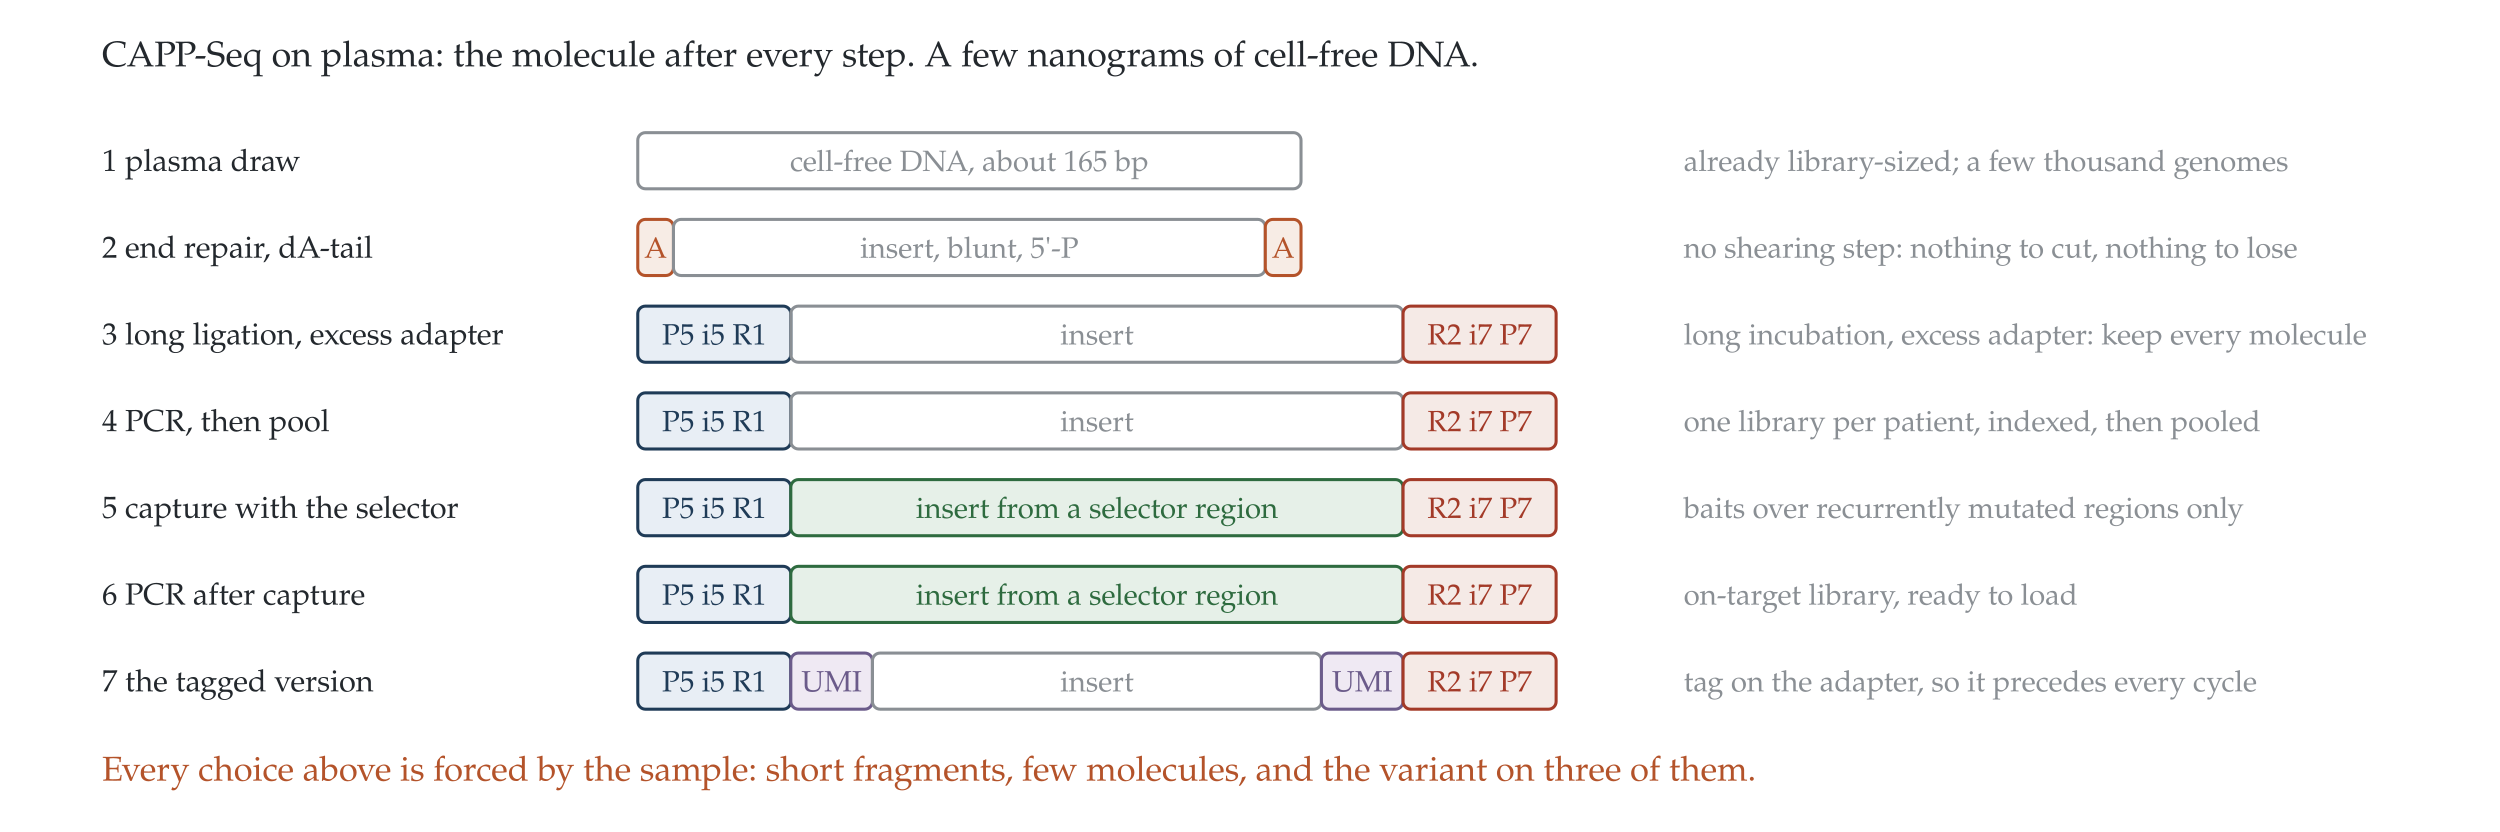
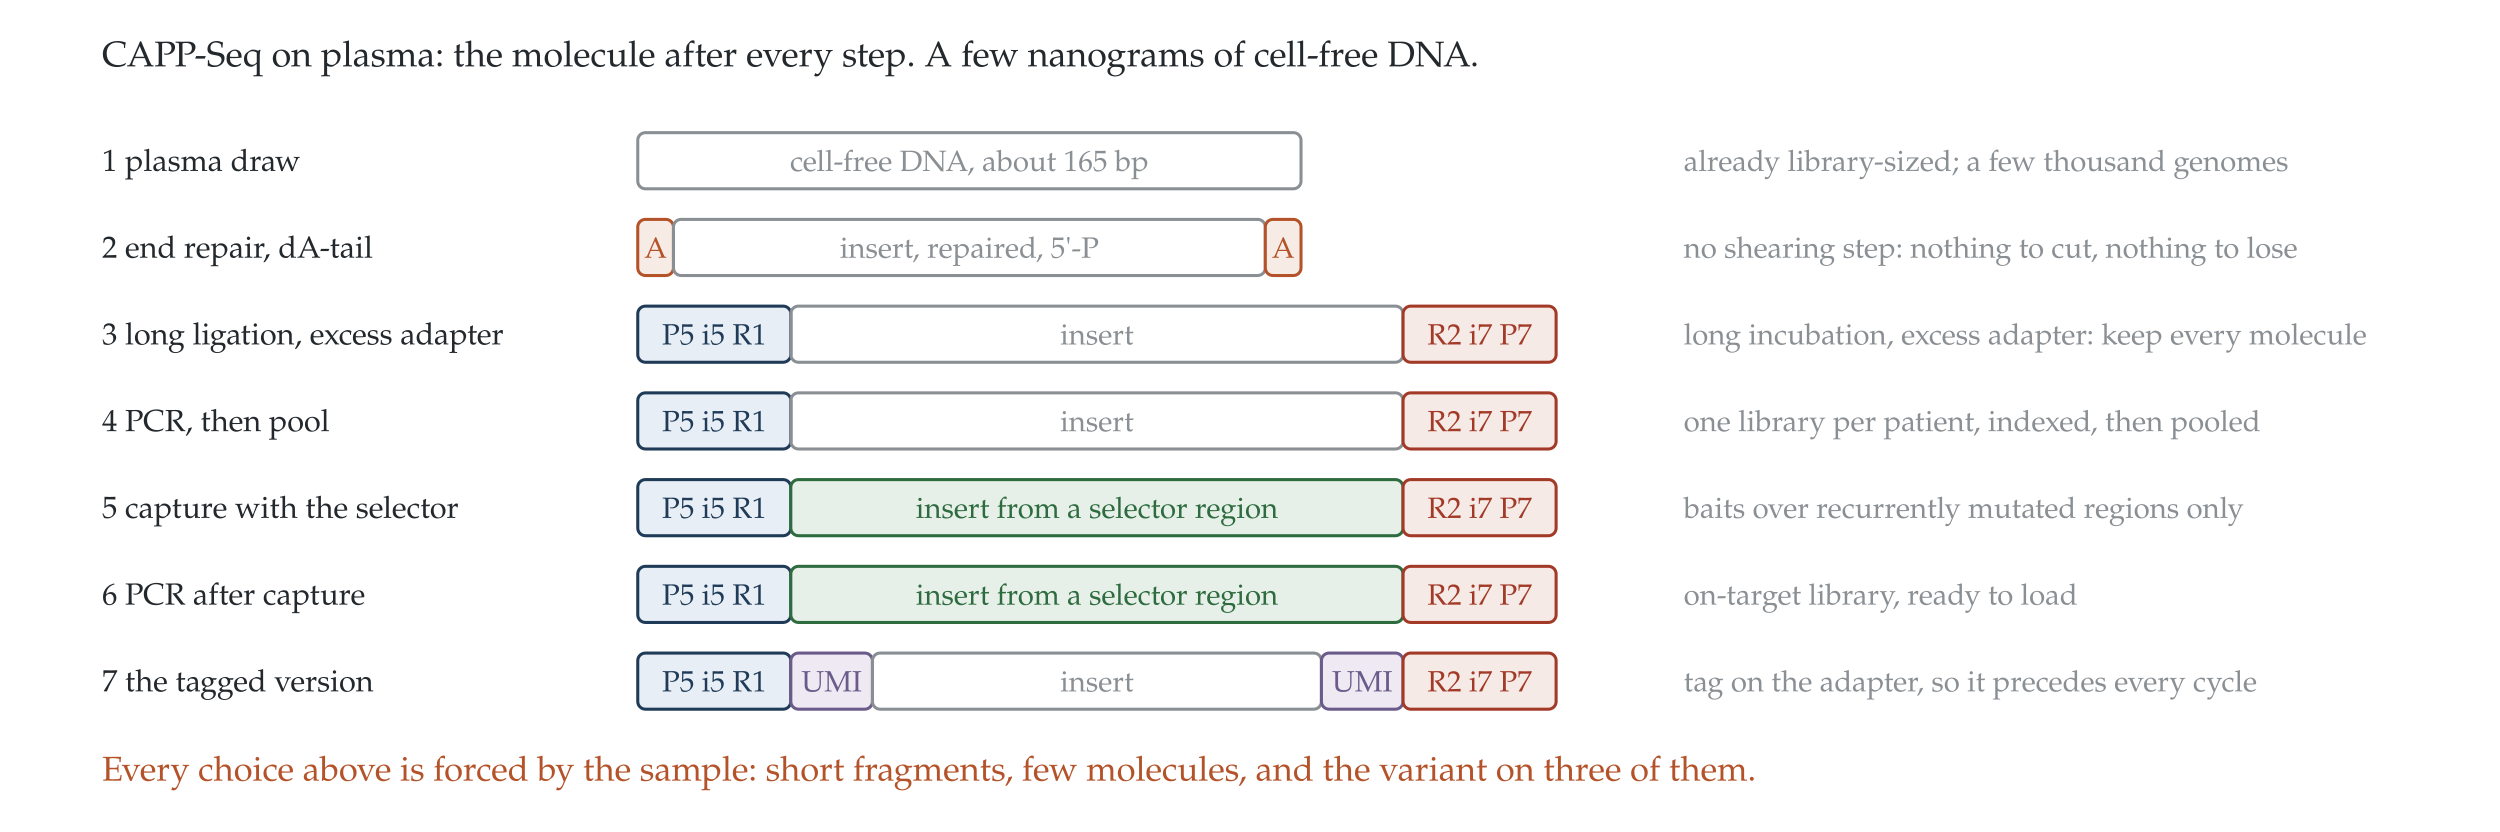
<svg xmlns="http://www.w3.org/2000/svg" viewBox="0 0 980 326" width="980" height="326" font-family="&quot;Palatino Linotype&quot;, &quot;Book Antiqua&quot;, Palatino, FreeSerif, serif" fill="#23282d">
  <rect width="980" height="326" fill="none" />
  <text x="40" y="26" font-size="14" fill="#23282d">CAPP-Seq on plasma: the molecule after every step. A few nanograms of cell-free DNA.</text>
  <text x="40" y="67" font-size="12" fill="#23282d">1  plasma draw</text>
  <rect x="250" y="52" width="260" height="22" rx="3" fill="none" stroke="#8a8f94" stroke-width="1.2" />
  <text x="380.0" y="67.025" font-size="11.5" text-anchor="middle" fill="#8a8f94">cell-free DNA, about 165 bp</text>
  <text x="660" y="67" font-size="11.5" fill="#8a8f94">already library-sized; a few thousand genomes</text>
  <text x="40" y="101" font-size="12" fill="#23282d">2  end repair, dA-tail</text>
  <rect x="250" y="86" width="14" height="22" rx="3" fill="#f7ece5" stroke="#b4532a" stroke-width="1.2" />
  <text x="257.0" y="101.025" font-size="11.5" text-anchor="middle" fill="#b4532a">A</text>
  <rect x="264" y="86" width="232" height="22" rx="3" fill="none" stroke="#8a8f94" stroke-width="1.2" />
-   <text x="380.0" y="101.025" font-size="11.5" text-anchor="middle" fill="#8a8f94">insert, blunt, 5'-P</text>
+   <text x="380.0" y="101.025" font-size="11.5" text-anchor="middle" fill="#8a8f94">insert, repaired, 5'-P</text>
  <rect x="496" y="86" width="14" height="22" rx="3" fill="#f7ece5" stroke="#b4532a" stroke-width="1.2" />
  <text x="503.0" y="101.025" font-size="11.5" text-anchor="middle" fill="#b4532a">A</text>
  <text x="660" y="101" font-size="11.5" fill="#8a8f94">no shearing step: nothing to cut, nothing to lose</text>
  <text x="40" y="135" font-size="12" fill="#23282d">3  long ligation, excess adapter</text>
  <rect x="250" y="120" width="60" height="22" rx="3" fill="#e8eef5" stroke="#1f3b57" stroke-width="1.2" />
  <text x="280.0" y="135.025" font-size="11.5" text-anchor="middle" fill="#1f3b57">P5 i5 R1</text>
  <rect x="310" y="120" width="240" height="22" rx="3" fill="none" stroke="#8a8f94" stroke-width="1.2" />
  <text x="430.0" y="135.025" font-size="11.5" text-anchor="middle" fill="#8a8f94">insert</text>
  <rect x="550" y="120" width="60" height="22" rx="3" fill="#f5eae6" stroke="#a33a28" stroke-width="1.2" />
  <text x="580.0" y="135.025" font-size="11.5" text-anchor="middle" fill="#a33a28">R2 i7 P7</text>
  <text x="660" y="135" font-size="11.5" fill="#8a8f94">long incubation, excess adapter: keep every molecule</text>
  <text x="40" y="169" font-size="12" fill="#23282d">4  PCR, then pool</text>
  <rect x="250" y="154" width="60" height="22" rx="3" fill="#e8eef5" stroke="#1f3b57" stroke-width="1.2" />
  <text x="280.0" y="169.025" font-size="11.5" text-anchor="middle" fill="#1f3b57">P5 i5 R1</text>
  <rect x="310" y="154" width="240" height="22" rx="3" fill="none" stroke="#8a8f94" stroke-width="1.2" />
  <text x="430.0" y="169.025" font-size="11.5" text-anchor="middle" fill="#8a8f94">insert</text>
  <rect x="550" y="154" width="60" height="22" rx="3" fill="#f5eae6" stroke="#a33a28" stroke-width="1.2" />
  <text x="580.0" y="169.025" font-size="11.5" text-anchor="middle" fill="#a33a28">R2 i7 P7</text>
  <text x="660" y="169" font-size="11.5" fill="#8a8f94">one library per patient, indexed, then pooled</text>
  <text x="40" y="203" font-size="12" fill="#23282d">5  capture with the selector</text>
  <rect x="250" y="188" width="60" height="22" rx="3" fill="#e8eef5" stroke="#1f3b57" stroke-width="1.2" />
  <text x="280.0" y="203.025" font-size="11.5" text-anchor="middle" fill="#1f3b57">P5 i5 R1</text>
  <rect x="310" y="188" width="240" height="22" rx="3" fill="#e6f0e8" stroke="#2e6b3f" stroke-width="1.2" />
  <text x="430.0" y="203.025" font-size="11.5" text-anchor="middle" fill="#2e6b3f">insert from a selector region</text>
  <rect x="550" y="188" width="60" height="22" rx="3" fill="#f5eae6" stroke="#a33a28" stroke-width="1.2" />
  <text x="580.0" y="203.025" font-size="11.5" text-anchor="middle" fill="#a33a28">R2 i7 P7</text>
  <text x="660" y="203" font-size="11.5" fill="#8a8f94">baits over recurrently mutated regions only</text>
  <text x="40" y="237" font-size="12" fill="#23282d">6  PCR after capture</text>
  <rect x="250" y="222" width="60" height="22" rx="3" fill="#e8eef5" stroke="#1f3b57" stroke-width="1.2" />
  <text x="280.0" y="237.025" font-size="11.5" text-anchor="middle" fill="#1f3b57">P5 i5 R1</text>
  <rect x="310" y="222" width="240" height="22" rx="3" fill="#e6f0e8" stroke="#2e6b3f" stroke-width="1.2" />
  <text x="430.0" y="237.025" font-size="11.5" text-anchor="middle" fill="#2e6b3f">insert from a selector region</text>
  <rect x="550" y="222" width="60" height="22" rx="3" fill="#f5eae6" stroke="#a33a28" stroke-width="1.2" />
  <text x="580.0" y="237.025" font-size="11.5" text-anchor="middle" fill="#a33a28">R2 i7 P7</text>
  <text x="660" y="237" font-size="11.5" fill="#8a8f94">on-target library, ready to load</text>
  <text x="40" y="271" font-size="12" fill="#23282d">7  the tagged version</text>
  <rect x="250" y="256" width="60" height="22" rx="3" fill="#e8eef5" stroke="#1f3b57" stroke-width="1.2" />
  <text x="280.0" y="271.025" font-size="11.5" text-anchor="middle" fill="#1f3b57">P5 i5 R1</text>
  <rect x="310" y="256" width="32" height="22" rx="3" fill="#efe9f3" stroke="#6b5b8a" stroke-width="1.2" />
  <text x="326.0" y="271.025" font-size="11.5" text-anchor="middle" fill="#6b5b8a">UMI</text>
  <rect x="342" y="256" width="176" height="22" rx="3" fill="none" stroke="#8a8f94" stroke-width="1.2" />
  <text x="430.0" y="271.025" font-size="11.5" text-anchor="middle" fill="#8a8f94">insert</text>
  <rect x="518" y="256" width="32" height="22" rx="3" fill="#efe9f3" stroke="#6b5b8a" stroke-width="1.2" />
  <text x="534.0" y="271.025" font-size="11.5" text-anchor="middle" fill="#6b5b8a">UMI</text>
  <rect x="550" y="256" width="60" height="22" rx="3" fill="#f5eae6" stroke="#a33a28" stroke-width="1.2" />
  <text x="580.0" y="271.025" font-size="11.5" text-anchor="middle" fill="#a33a28">R2 i7 P7</text>
  <text x="660" y="271" font-size="11.5" fill="#8a8f94">tag on the adapter, so it precedes every cycle</text>
  <text x="40" y="306" font-size="13.5" fill="#b4532a">Every choice above is forced by the sample: short fragments, few molecules, and the variant on three of them.</text>
</svg>
